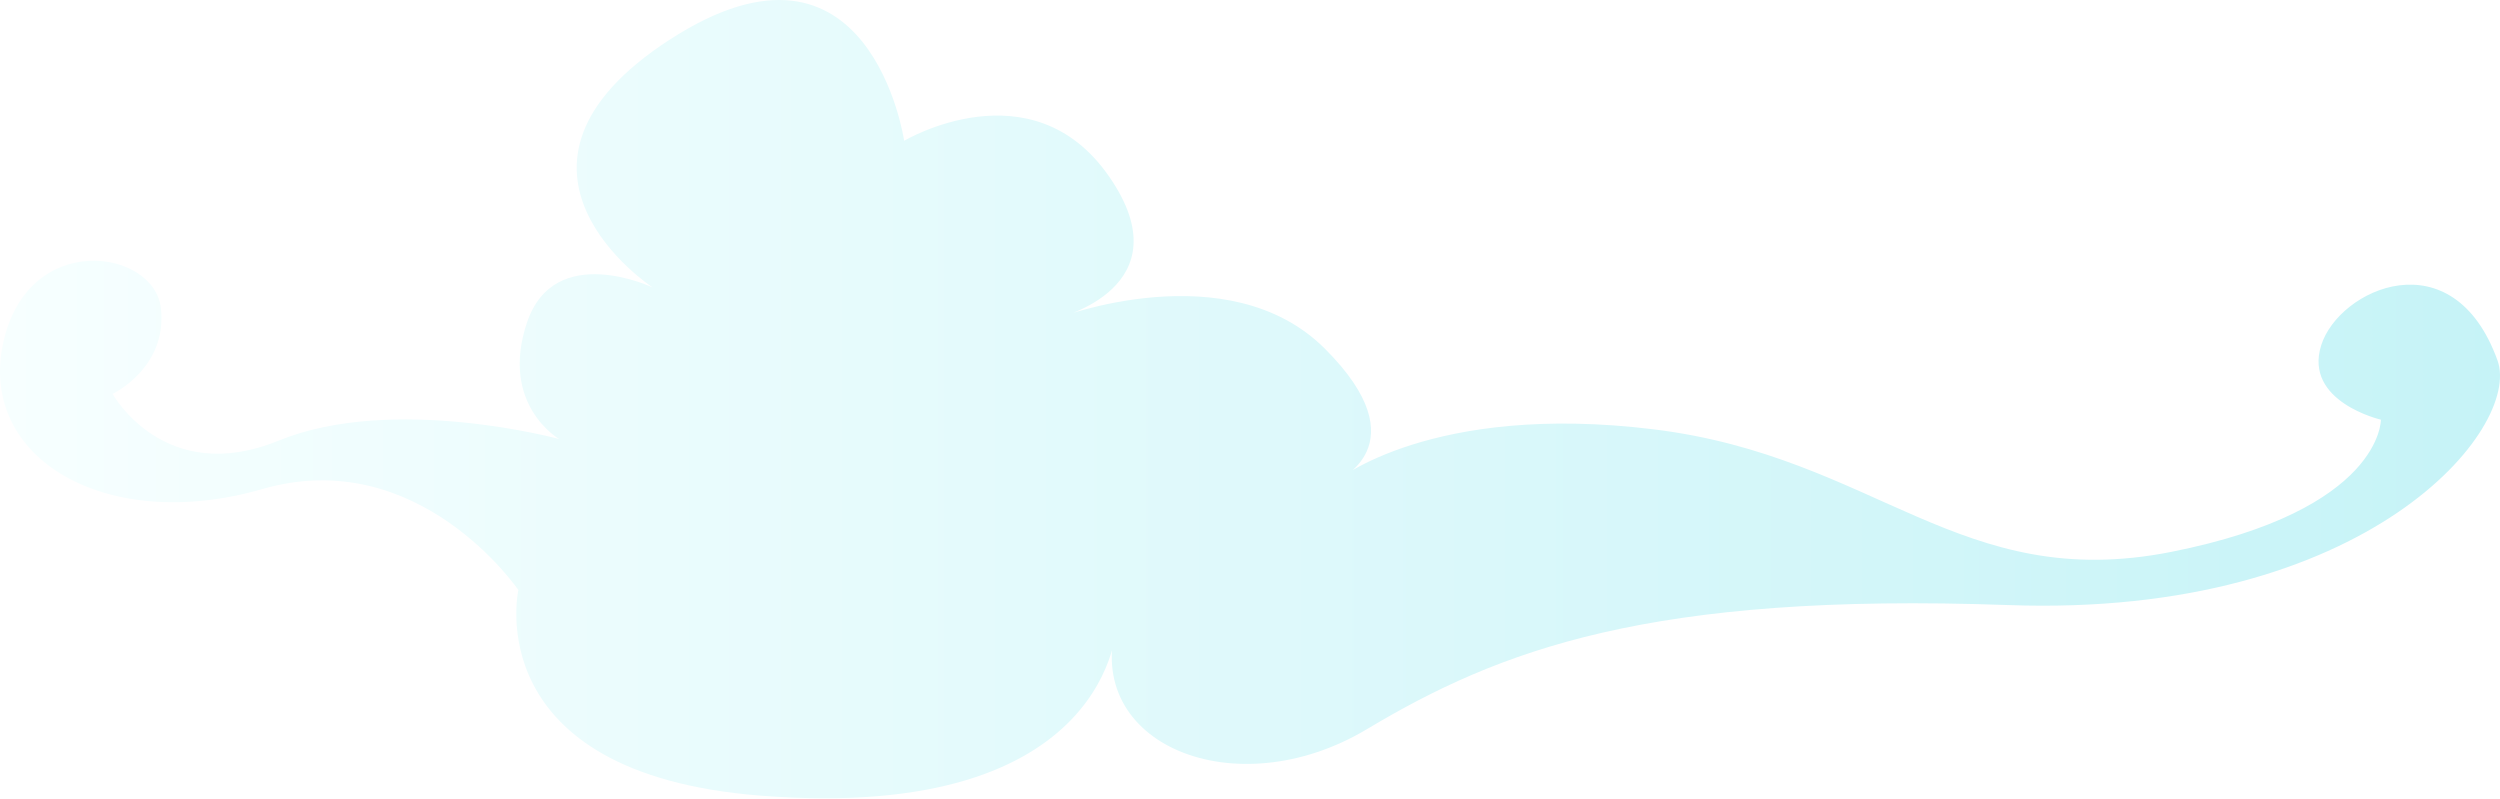
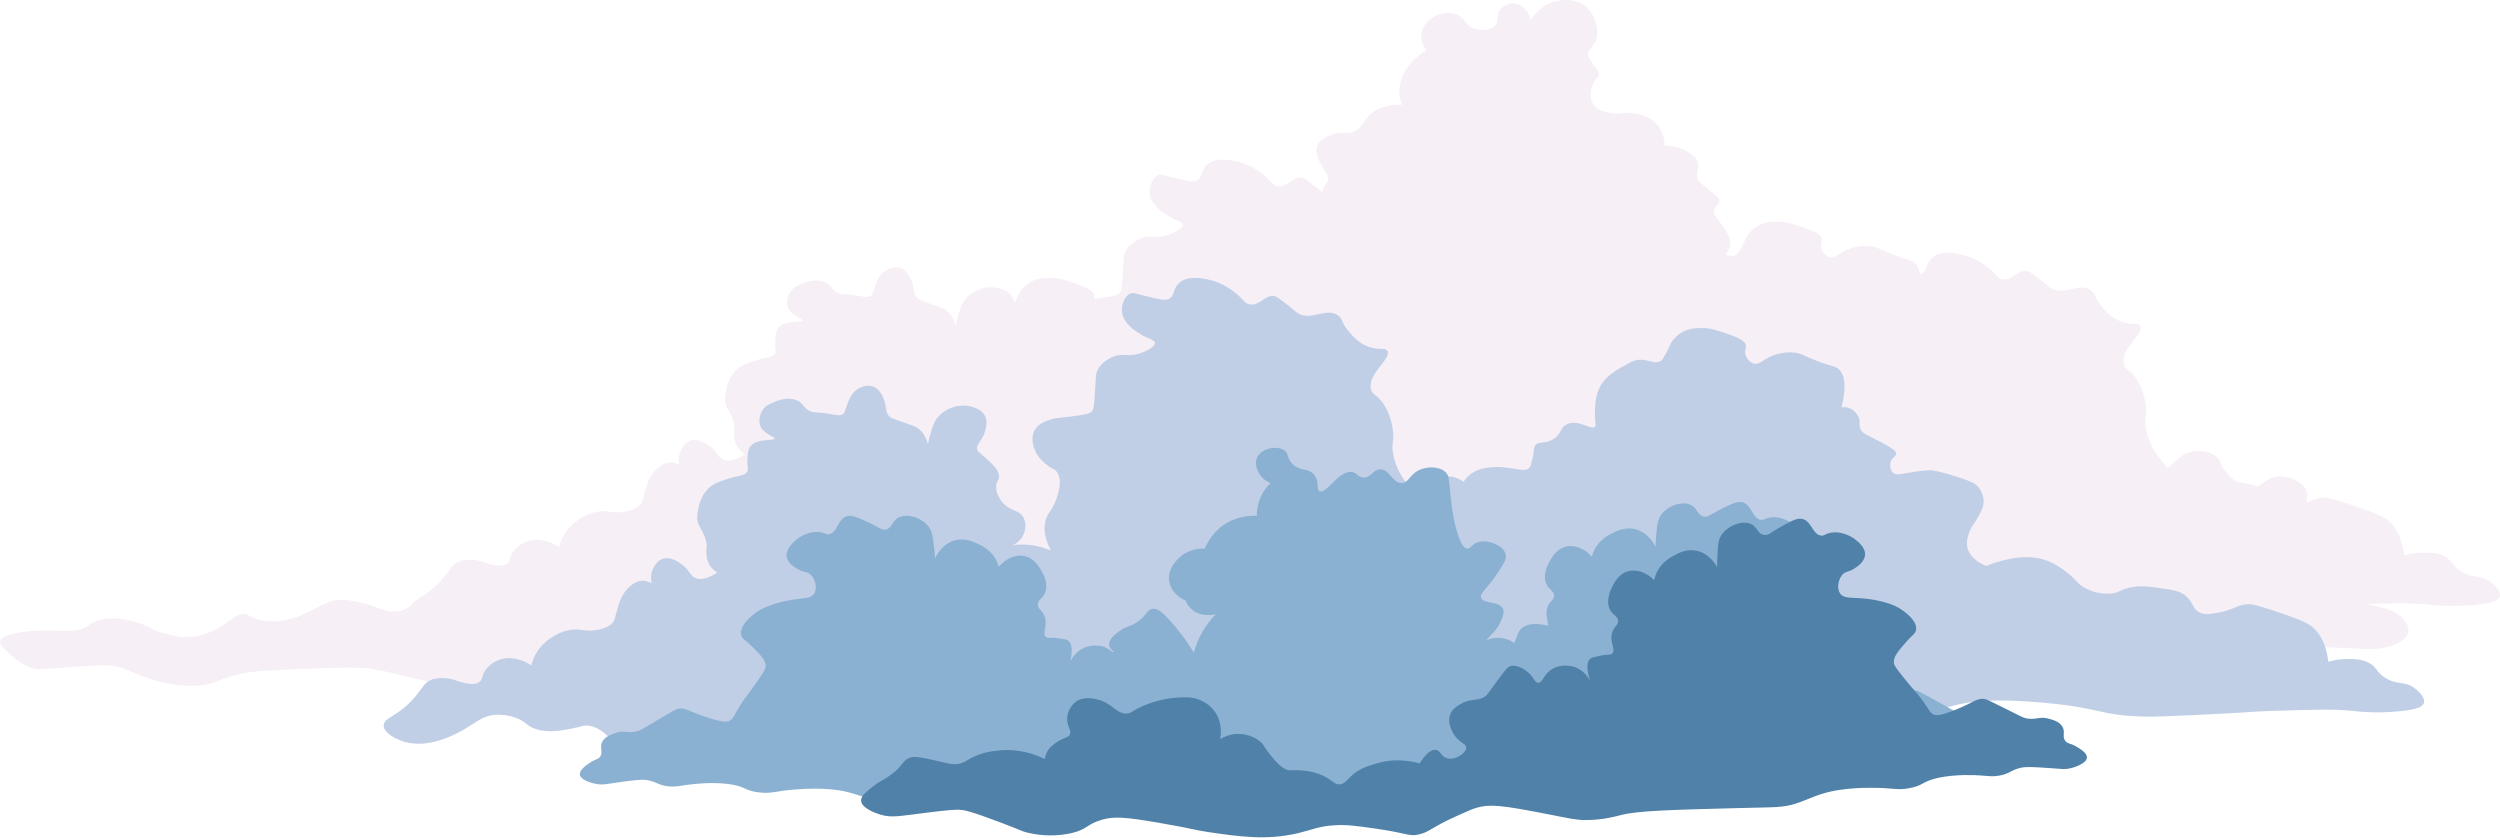
- <svg xmlns="http://www.w3.org/2000/svg" width="3001.128" height="958.315" viewBox="0 0 3001.128 958.315">
-   <defs>
-     <linearGradient id="a" y1="479.157" x2="3001.128" y2="479.157" gradientUnits="userSpaceOnUse">
-       <stop offset="0" stop-color="#f7ffff" />
-       <stop offset="1" stop-color="#c6f3f7" />
-     </linearGradient>
-   </defs>
-   <path d="M671.238,527.023S599.631,485.9,632.532,387.439,783.487,345.1,783.487,345.1,564.8,201.89,804.775,47.064,1085.4,168.989,1085.4,168.989s152.89-90.96,245.785,42.577-61.93,170.308-61.93,170.308,205.144-79.348,321.263,36.771,13.547,158.7,13.547,158.7,114.184-94.831,381.258-61.931,367.711,197.4,621.238,147.085,251.591-158.7,251.591-158.7-92.979-21.5-71.691-89.234,158.176-130.348,211.68,18.132c29.26,81.2-155.471,309.147-587.048,293.664s-611.561,54.189-770.257,149.02S1298.282,892.8,1340.859,747.65c0,0-3.581,240.77-427.706,207.511C573.1,928.5,622.271,708.319,622.271,708.319s-119.406-175.49-307.132-121.3S-25.477,550.247,3.553,412.839s181.92-114.184,189.661-42.577-58.059,102.572-58.059,102.572,61.93,112.249,199.338,56.125S671.238,527.023,671.238,527.023Z" fill="url(#a)" />
+ <svg xmlns="http://www.w3.org/2000/svg" width="2502.2" height="838.032" viewBox="0 0 2502.2 838.032">
+   <g>
+     <path d="M2493.789,583.189c-10.589-8.739-17.835-3.469-30.112-10.949-10.353-6.308-8.561-12.1-19.161-16.425-6.867-2.8-13.5-2.766-19.162-2.737a71.14,71.14,0,0,0-19.161,2.737c-1.8-18.816-9.686-28.686-13.687-32.848-6.39-6.646-18.859-10.818-43.8-19.162-17.017-5.693-20.93-5.872-24.636-5.475-6.346.68-9.765,2.8-15.447,4.943-.215-4.3,1.229-6.557.514-10.092-1.789-8.848-15.277-16.614-27.374-16.424-11.53.18-15.459,7.489-22.844,10.11-4.9-2.373-11.222-3.356-21-4.754a52.5,52.5,0,0,1-10.906-10.831c-5.362-7.18-3.578-9.562-8.213-13.687-8.288-7.379-22.922-7.711-32.848-2.737-2.031,1.017-6.828,5.24-16.425,13.686-8.611-10.688-9.336-11.38-10.949-13.686a65.921,65.921,0,0,1-10.949-27.374c-1.511-10.477,1.5-10.4,0-21.9a61.317,61.317,0,0,0-8.212-24.637c-6.918-11.288-11.927-9.909-13.687-16.424-4.1-15.167,20.878-30.661,16.424-38.323-2.422-4.166-9.9.238-21.9-5.475-7.91-3.767-12.941-9.629-16.424-13.687-8.608-10.027-5.848-12.741-10.95-16.424-12.073-8.716-27.547,6.466-41.061-2.738-2.747-1.87-4.763-4.307-13.687-10.949-4.561-3.395-6.868-5.1-8.212-5.475-9.5-2.649-14.581,9.055-24.636,8.212-7.569-.634-7.444-7.5-21.9-16.424a61.339,61.339,0,0,0-19.162-8.212c-6.58-1.494-21.115-4.794-30.111,2.737-7.11,5.952-4.242,13.214-10.95,16.424a6.732,6.732,0,0,1-1.487.5c-.847-5.989-3.057-9.543-5.479-11.775-3.549-3.27-5.656-1.953-21.9-8.212-14.1-5.431-14.982-7.375-21.9-8.212a48.454,48.454,0,0,0-21.9,2.738c-10.366,4.012-13.3,9.75-19.162,8.212-3.961-1.039-7.036-4.816-8.212-8.212-1.669-4.82,1.132-7,0-10.95-.381-1.331-1.893-5.242-19.162-10.949-11.132-3.68-16.7-5.519-24.636-5.475-5.705.031-14.108.078-21.9,5.475a30.185,30.185,0,0,0-8.212,8.212c-2.4,3.617-2.483,5.593-5.475,10.949-2.7,4.826-4.044,7.239-5.474,8.212-3.309,2.251-6.971,1.359-11.243.3,5.122-6.623,5.016-11.513,4.841-13.316-.509-5.221-4.111-10.459-8.213-16.424-5.216-7.587-8.489-9.454-8.211-13.687.35-5.333,5.812-6.457,5.474-10.95-.219-2.907-2.618-3.924-10.949-10.949-6.653-5.61-10-8.465-10.95-10.95-2.469-6.449,2.268-9.688,0-16.424-1.84-5.465-6.65-8.361-10.95-10.95a40.194,40.194,0,0,0-21.9-5.474c-.154-4.874-1.272-14.375-8.213-21.9-9.029-9.79-22.771-10.658-27.373-10.949-8.531-.539-10.424,1.659-19.162,0-5.593-1.062-12.453-2.365-16.424-8.212-3.807-5.606-2.912-12.371-2.738-13.687A24.913,24.913,0,0,1,1595,82.923c2.91-5.638,5.174-5.37,5.474-8.212.356-3.368-2.751-4.437-8.212-13.687-1.729-2.929-2.593-4.393-2.737-5.475-.794-5.954,5.616-8.544,8.212-16.424,1.715-5.206.793-9.766,0-13.687-.532-2.632-2.508-12.4-10.95-19.162C1576.158-2.237,1562.941.161,1559.415.8c-16.848,3.058-25.694,16.5-27.374,19.162-1.886-9.167-8.74-15.782-16.425-16.424a16.618,16.618,0,0,0-13.686,5.475c-5,5.9-1.076,11.437-5.475,16.424-4.7,5.334-14.915,5.484-21.9,2.737-9.04-3.555-7.955-10.108-16.424-13.687-8.766-3.7-20.169-1.012-27.374,5.475-1.942,1.748-8.26,7.436-8.212,16.424a21.2,21.2,0,0,0,5.474,13.687c-3.735,2.271-18.721,11.815-24.636,27.374a36.229,36.229,0,0,0-2.737,16.424,34.385,34.385,0,0,0,2.737,10.95c-15.648-.475-24.694,3.943-30.111,8.212-9.409,7.415-9.271,15.482-19.162,19.162-8.183,3.044-11.845-1.15-21.9,2.737-3.871,1.5-11.381,4.4-13.687,10.95-2.771,7.869,3.086,17.835,5.475,21.9,3.147,5.354,5.613,6.995,5.475,10.949-.154,4.373-3.256,4.851-5.475,10.95a22.728,22.728,0,0,0-.776,2.661c-2.067-1.766-4.942-4.311-10.82-8.687-4.561-3.4-6.869-5.1-8.212-5.474-9.5-2.65-14.581,9.055-24.637,8.212-7.567-.635-7.443-7.5-21.9-16.425a61.344,61.344,0,0,0-19.161-8.212c-6.58-1.494-21.115-4.793-30.111,2.738-7.111,5.952-4.243,13.213-10.95,16.424-3.581,1.714-9.736.253-21.9-2.737-11.409-2.806-13.311-4.078-16.424-2.738-5.991,2.578-9.31,11.747-8.212,19.162,1.7,11.458,13.944,18.78,19.161,21.9,8.16,4.878,13.432,5.14,13.687,8.212.352,4.245-9.288,8.923-16.424,10.949-11.585,3.29-15.091-.825-24.637,2.738-1.747.652-11.777,4.4-16.424,13.687-1.809,3.618-1.484,5.442-2.737,24.636-.844,12.923-1.152,14.574-2.738,16.424-1.667,1.947-4.092,3.35-21.9,5.475-1.46.175-2.766.323-3.954.453a8.636,8.636,0,0,0,.068-4.53c-.382-1.331-1.893-5.242-19.162-10.95-11.133-3.679-16.7-5.519-24.637-5.474-5.7.031-14.107.078-21.9,5.474a30.23,30.23,0,0,0-8.212,8.212c-2.395,3.618-2.482,5.593-5.475,10.95-.144.259-.27.484-.407.729a14.276,14.276,0,0,0-1.181-4.864c-4.093-9.192-16.919-10.688-19.161-10.949a31.184,31.184,0,0,0-16.424,2.737,31.514,31.514,0,0,0-13.687,10.95c-2.362,3.478-3.4,6.881-5.475,13.686A110.153,110.153,0,0,0,956.545,326c-2.844-9.822-7.345-14.223-10.95-16.424-2.4-1.463-4.162-1.812-21.9-8.212-2.7-.973-4.071-1.484-5.475-2.738-4.461-3.982-2.858-9.125-5.475-16.424-.964-2.69-3.961-11.049-10.949-13.687-6.657-2.513-14.817.965-19.162,5.475-4.389,4.556-6.855,12.212-8.212,16.424-.833,2.588-1.151,4.173-2.737,5.475-2.869,2.353-6.76,1.211-13.687,0-14.379-2.515-14.148-.487-19.162-2.738-8.2-3.679-6.395-8.013-13.687-10.949-9.891-3.982-20.739.961-24.636,2.737-3.342,1.523-5.883,2.716-8.213,5.475-4.385,5.195-6.007,13.559-2.737,19.162,1.257,2.153,3.037,3.554,5.475,5.474,4.974,3.917,8.295,4.333,8.212,5.475-.2,2.7-18.662-.672-24.636,8.212-2.268,3.374-2.485,8.141-2.738,13.687-.336,7.392,1.3,8.309,0,10.95-2.407,4.9-8.99,3.7-21.9,8.212-7.611,2.661-12,4.195-16.424,8.212-8.325,7.556-10.225,17.941-10.95,21.9-.879,4.806-1.632,8.923,0,13.687,1.221,3.563,2.731,4.436,5.475,10.95a34.231,34.231,0,0,1,2.738,8.212c.794,4.7-.392,5.579,0,10.949a25.37,25.37,0,0,0,2.737,10.95,21.461,21.461,0,0,0,8.212,8.212c-11.2,7.341-17.839,7.2-21.9,5.475-5.792-2.459-5.563-7.8-13.687-13.687-3.276-2.373-11.282-8.171-19.161-5.475-7.959,2.724-10.6,12.339-10.95,13.687a22.324,22.324,0,0,0,0,10.95,16.768,16.768,0,0,0-8.212-2.738c-9.942-.446-18.34,9.322-21.9,16.425-2.036,4.062-3.466,9.2-5.475,16.424-1.44,5.177-1.491,6.311-2.737,8.212-.942,1.436-4.363,6.05-16.425,8.212-13.341,2.392-15.65-2.1-27.374,0a47.9,47.9,0,0,0-19.161,8.212,46.673,46.673,0,0,0-16.424,19.162,43.172,43.172,0,0,0-2.738,8.212,38.008,38.008,0,0,0-10.949-5.475c-3.443-1.067-12.229-3.79-21.9,0a29.451,29.451,0,0,0-13.687,10.95c-3.737,5.786-2.056,8.41-5.475,10.949-4.943,3.673-13.029,1.584-19.162,0-4.528-1.17-4.33-1.778-8.212-2.737a39.41,39.41,0,0,0-19.162,0c-8.566,2.51-10.241,9-19.161,19.162-14.727,16.779-27.539,18.9-29.767,25.1-5.31,3.38-8.828,6.467-17.918,6.408-13.637-.088-17.683-7.111-43.8-10.949-5.933-.872-10.74-1.247-16.425,0-2.762.605-5.646,1.575-19.161,8.212-8.315,4.082-8.541,4.362-10.95,5.474-2.728,1.26-30.09,13.469-52.01,2.738-3.4-1.663-3.338-2.249-5.475-2.738-9.6-2.192-15.837,8.469-32.848,16.425a64.214,64.214,0,0,1-16.425,5.475c-13.529,2.45-24.619-.475-32.848-2.738-15.022-4.131-13.639-7.082-27.374-10.949-9.393-2.645-21.722-6.116-35.586-2.738-13.568,3.307-13.735,9.549-27.374,10.95-2.531.26-2.6.052-21.9,0-8.315-.023-12.473-.034-13.687,0-11.591.325-36.935,2.97-38.323,10.949-.468,2.689,2.426,5.443,8.212,10.95,2.636,2.509,10.077,9.59,19.162,13.687,11.627,5.243,18.569,2.27,54.747,0,23-1.444,28.584-.768,32.849,0,12.949,2.33,15.717,5.855,30.111,10.949,6.949,2.46,29.856,10.344,54.748,8.212,16.144-1.382,16.772-5.578,38.323-10.949,14.08-3.509,30.565-4.212,62.96-5.475,37.677-1.469,56.515-2.2,71.172,0,11.178,1.68,23.876,4.77,49.273,10.95,22.151,5.389,31.125,8.212,46.535,8.212a164.384,164.384,0,0,0,30.111-2.738c12.239-2.542,15.425-5.053,24.637-5.474,2.759-.127,11.9-.332,27.374,5.474,23.058,8.651,21.9,16.279,38.323,21.9,23.248,7.957,45.766-.416,52.01-2.737a87.621,87.621,0,0,0,27.374-16.424c3.236,5.721,10.9,17.261,24.636,21.9,13.078,4.417,24.976.318,41.061-5.475,23.547-8.48,23.148-14.373,43.8-21.9,20.846-7.6,38.947-8.043,49.273-8.212,18.313-.3,31.955,2.491,46.536,5.475,21.4,4.379,21.893,6.883,41.06,10.949,24.323,5.16,43.6,5.386,57.486,5.475,28.194.181,42.291.271,54.747-5.475,7.482-3.451,12.487-7.347,21.9-8.212,14.431-1.326,25.637,5.724,30.111,8.212,16.068,8.937,37.311,10.208,59.133,8.065a6.164,6.164,0,0,0-.171,1.689c.282,7.737,13.074,14.047,21.9,16.424,25.413,6.845,53.069-9.468,60.222-13.687,11-6.487,17.585-12.881,30.112-13.687a51.848,51.848,0,0,1,19.161,2.738c10.791,3.671,10.219,7.458,19.162,10.949,12.766,4.985,26.724,2.262,38.323,0,9.7-1.891,11.039-3.5,16.424-2.737,11.219,1.587,19.089,10.5,21.9,13.687,7.494,8.488,5.172,11.512,10.95,16.424,9.625,8.183,23.742,6.317,30.111,5.475,4.126-.546,18.247-2.9,30.111-13.687,7.428-6.752,6.949-10.423,13.687-13.687a29.45,29.45,0,0,1,24.637,0c7.478,3.584,6.586,7.705,16.424,13.687,5.725,3.481,10.785,6.558,16.424,5.475,6.54-1.256,7.4-6.869,16.424-13.687,2.159-1.632,8.687-6.565,16.425-8.212,12.293-2.618,17.129,5.3,41.06,10.949,10.223,2.413,15.333,3.62,21.9,2.738,15.333-2.061,16.582-11.434,30.111-13.687,11.179-1.863,13.964,3.93,35.586,8.212,6.731,1.333,14.524,1.8,30.111,2.737,28.446,1.709,42.856,2.457,52.01-2.737,6.8-3.858,7.473-6.889,16.424-10.95a63.94,63.94,0,0,1,24.637-5.475c13.744-.331,17.017,3.876,38.323,5.475,7.048.529,10.635.778,13.687,0,11.413-2.907,13.539-11.706,24.637-19.161,11.414-7.669,23.639-8.086,27.374-8.213,14.427-.491,16.48,5.8,38.323,10.95,8.3,1.956,21.626,4.973,38.323,2.737,8.751-1.171,20.035-2.82,30.111-10.949,8.1-6.536,7.8-11.11,13.687-16.424,11.5-10.378,28.924-7.618,46.536-5.475,0,0,42.309,5.147,82.121,5.475,23.939.2,42.077.345,65.7-5.475,17.487-4.309,24.551-8.581,43.8-10.95,11.035-1.358,22.106-.924,43.8,0,40.837,1.739,61.256,2.609,62.959,2.738,8.363.631,23.649,1.9,38.324-5.475,8.351-4.2,10.395-8.123,10.949-10.95,1.216-6.206-3.824-11.841-5.475-13.687-7.207-8.057-18.184-10.543-32.848-13.687-1.7-.363-3.194-.655-4.544-.917,31.028-.936,48.662-1.152,63.275.592a220.036,220.036,0,0,0,49.273,0c12.629-1.416,20.559-3.464,21.9-8.212C2503.582,591.272,2495.276,584.416,2493.789,583.189Z" fill="#f6eff6" />
+     <path d="M2417.887,689.684c-10.587-8.739-17.834-3.47-30.111-10.95-10.353-6.308-8.561-12.1-19.162-16.424-6.866-2.8-13.5-2.766-19.161-2.737a71.148,71.148,0,0,0-19.162,2.737c-1.8-18.817-9.686-28.687-13.687-32.849-6.388-6.645-18.858-10.817-43.8-19.161-17.017-5.694-20.931-5.872-24.636-5.475-9.756,1.045-12.588,5.485-27.374,8.212-8.967,1.654-13.979,2.507-19.162,0-7.5-3.629-6.174-9.854-13.687-16.424-5.886-5.148-13.049-6.17-27.374-8.212-9.692-1.382-18.859-2.69-30.111,0-9.155,2.188-8.875,4.437-16.424,5.474-13.59,1.868-24.752-4.01-27.374-5.474-8.512-4.753-8.074-8.233-19.161-16.425-4.591-3.391-10.7-7.906-19.162-10.949-17.564-6.318-34.191-2.314-43.8,0a101.384,101.384,0,0,0-16.425,5.475c-1.59-.584-16.787-6.407-19.161-19.162-1.28-6.877,1.565-13.638,2.737-16.424,2.23-5.3,3.9-5.662,8.212-13.687,3.441-6.406,5.161-9.608,5.475-13.687.671-8.713-4.691-15.466-5.475-16.424-1.344-1.645-4.448-4.975-24.636-10.95-12.687-3.754-19.03-5.632-24.636-5.475-7.73.217-20.593,2.5-21.9,2.738-7.1,1.275-10.824,2.318-13.687,0-2.893-2.341-3.824-7.234-2.738-10.95,1.381-4.726,5.335-5.187,5.475-8.212.125-2.71-2.918-5.122-13.687-10.95-15.973-8.643-19.661-8.956-21.9-13.686-2.5-5.294.748-7.789-2.737-13.687-.824-1.394-4.368-6.944-10.95-8.213a14.775,14.775,0,0,0-5.475,0c6.124-24.066,2.117-33.85-2.737-38.323-3.55-3.27-5.656-1.954-21.9-8.212-14.1-5.431-14.982-7.375-21.9-8.212a48.475,48.475,0,0,0-21.9,2.737c-10.366,4.013-13.3,9.75-19.162,8.212-3.961-1.039-7.036-4.815-8.212-8.212-1.669-4.82,1.132-7,0-10.949-.382-1.331-1.893-5.243-19.162-10.95-11.132-3.679-16.7-5.519-24.636-5.475-5.7.032-14.108.079-21.9,5.475a30.244,30.244,0,0,0-8.211,8.212c-2.395,3.618-2.482,5.593-5.475,10.95-2.7,4.826-4.044,7.239-5.475,8.212-6.848,4.659-15.2-4.143-27.374,0a39.662,39.662,0,0,0-5.474,2.737c-12.183,6.669-21.6,11.824-27.374,21.9-4.5,7.849-5.194,15.9-5.475,19.162a96.035,96.035,0,0,0,0,16.424c.377,3.587.732,4.527,0,5.475-3.282,4.249-16.211-7.091-27.374-2.737-8.353,3.258-6.067,11.541-16.424,16.424-7.862,3.707-13.241.85-16.425,5.475-2,2.9-.529,4.974-2.737,13.687-1.2,4.745-1.8,7.118-2.737,8.212-5.513,6.459-18.917-2.78-41.061,0-8.959,1.125-13.516,3.484-16.424,5.475a29.552,29.552,0,0,0-8.71,8.877c-8.364-6.972-22.614-7.216-32.349-2.338-2.03,1.018-6.829,5.241-16.424,13.687-8.612-10.688-9.337-11.38-10.95-13.687a65.908,65.908,0,0,1-10.949-27.373c-1.511-10.477,1.5-10.4,0-21.9a61.323,61.323,0,0,0-8.213-24.637c-6.917-11.288-11.926-9.909-13.687-16.424-4.1-15.167,20.879-30.661,16.425-38.323-2.422-4.166-9.9.237-21.9-5.475-7.91-3.768-12.941-9.629-16.425-13.687-8.607-10.027-5.848-12.741-10.949-16.424-12.073-8.716-27.547,6.466-41.061-2.738-2.747-1.87-4.764-4.307-13.687-10.949-4.561-3.395-6.868-5.1-8.212-5.475-9.5-2.649-14.581,9.055-24.636,8.212-7.569-.634-7.444-7.5-21.9-16.424a61.32,61.32,0,0,0-19.161-8.212c-6.58-1.494-21.115-4.794-30.111,2.737-7.11,5.952-4.242,13.214-10.95,16.424-3.58,1.714-9.736.254-21.9-2.737-11.409-2.8-13.311-4.077-16.424-2.737-5.991,2.577-9.31,11.746-8.212,19.161,1.7,11.458,13.944,18.78,19.161,21.9,8.16,4.878,13.432,5.141,13.687,8.212.352,4.246-9.287,8.923-16.424,10.95-11.585,3.29-15.091-.826-24.636,2.737-1.748.653-11.778,4.4-16.425,13.687-1.809,3.618-1.484,5.442-2.737,24.637-.844,12.922-1.152,14.573-2.738,16.424-1.667,1.946-4.092,3.35-21.9,5.475-12.833,1.531-14.343,1.133-19.161,2.737-5.8,1.932-12.831,4.273-16.425,10.95-4.211,7.825-.975,16.536,0,19.161,3.18,8.557,10.031,13.686,13.687,16.425,5.225,3.911,6.105,2.909,8.212,5.474,6.5,7.912,1.818,21.933,0,27.374-4.167,12.477-8.651,13.2-10.949,21.9-1.663,6.294-1.993,16.048,5.475,30.111a70.467,70.467,0,0,0-38.323-5.474,21.681,21.681,0,0,0,10.949-10.95c.36-.839,3.721-8.991,0-16.424-4.492-8.974-13.693-5.685-21.9-16.425-1.392-1.821-6.564-8.59-5.475-16.424.62-4.456,2.611-4.551,2.737-8.212.225-6.484-5.823-12-13.687-19.162-6.144-5.6-7.642-5.645-8.211-8.212-1.268-5.707,5.475-8.464,8.211-19.161.915-3.574,2.225-8.693,0-13.687-4.093-9.193-16.918-10.688-19.161-10.95a31.182,31.182,0,0,0-16.424,2.738,31.509,31.509,0,0,0-13.687,10.949c-2.362,3.478-3.4,6.881-5.475,13.687a110.146,110.146,0,0,0-2.737,10.949c-2.844-9.822-7.345-14.222-10.95-16.424-2.4-1.463-4.162-1.812-21.9-8.212-2.695-.972-4.071-1.484-5.475-2.737-4.461-3.982-2.858-9.126-5.475-16.425-.964-2.69-3.961-11.049-10.949-13.686-6.657-2.513-14.817.965-19.162,5.474-4.389,4.556-6.855,12.212-8.212,16.425-.833,2.587-1.15,4.173-2.737,5.474-2.869,2.353-6.76,1.212-13.687,0-14.379-2.514-14.148-.486-19.162-2.737-8.2-3.68-6.4-8.014-13.687-10.95-9.891-3.982-20.739.962-24.636,2.738-3.342,1.523-5.883,2.715-8.212,5.475-4.386,5.2-6.008,13.559-2.738,19.161,1.257,2.154,3.037,3.555,5.475,5.475,4.974,3.917,8.295,4.332,8.212,5.475-.2,2.7-18.662-.672-24.636,8.212-2.268,3.373-2.485,8.14-2.738,13.687-.336,7.392,1.3,8.308,0,10.949-2.407,4.9-8.99,3.7-21.9,8.212-7.611,2.662-12,4.2-16.424,8.213-8.325,7.555-10.225,17.94-10.949,21.9-.88,4.806-1.633,8.922,0,13.687,1.221,3.563,2.73,4.435,5.474,10.949a34.246,34.246,0,0,1,2.738,8.212c.794,4.7-.392,5.579,0,10.95a25.37,25.37,0,0,0,2.737,10.949,21.455,21.455,0,0,0,8.212,8.212c-11.205,7.342-17.839,7.2-21.9,5.475-5.792-2.459-5.563-7.8-13.687-13.687-3.276-2.372-11.282-8.171-19.161-5.474-7.959,2.723-10.6,12.338-10.95,13.686a22.324,22.324,0,0,0,0,10.95,16.769,16.769,0,0,0-8.212-2.737c-9.942-.446-18.34,9.322-21.9,16.424-2.036,4.063-3.466,9.2-5.475,16.424-1.44,5.178-1.49,6.311-2.737,8.212-.942,1.436-4.363,6.05-16.425,8.212-13.341,2.392-15.65-2.1-27.373,0A47.913,47.913,0,0,0,551,638.739,46.661,46.661,0,0,0,534.571,657.9a43.289,43.289,0,0,0-2.738,8.212,38.01,38.01,0,0,0-10.949-5.474c-3.443-1.067-12.229-3.791-21.9,0A29.44,29.44,0,0,0,485.3,671.587c-3.737,5.787-2.056,8.41-5.475,10.95-4.943,3.672-13.029,1.584-19.162,0-4.528-1.17-4.33-1.779-8.212-2.738a39.405,39.405,0,0,0-19.161,0c-8.567,2.51-10.242,9-19.162,19.162-16.386,18.67-30.409,19.194-30.111,27.374.282,7.737,13.075,14.047,21.9,16.424,25.413,6.845,53.069-9.468,60.222-13.687,11-6.487,17.585-12.881,30.111-13.687a51.85,51.85,0,0,1,19.162,2.738c10.791,3.671,10.219,7.458,19.162,10.949,12.766,4.985,26.724,2.262,38.323,0,9.7-1.891,11.039-3.5,16.424-2.737,11.219,1.587,19.089,10.5,21.9,13.687,7.493,8.488,5.172,11.512,10.95,16.424,9.625,8.183,23.742,6.317,30.111,5.475,4.126-.546,18.247-2.9,30.111-13.687,7.428-6.752,6.948-10.423,13.687-13.687a29.45,29.45,0,0,1,24.637,0c7.478,3.583,6.586,7.7,16.424,13.687,5.725,3.481,10.786,6.558,16.424,5.475,6.54-1.257,7.4-6.869,16.425-13.687,2.158-1.632,8.687-6.565,16.424-8.212,12.293-2.618,17.129,5.3,41.06,10.949,10.223,2.413,15.333,3.62,21.9,2.737,15.334-2.06,16.583-11.433,30.112-13.686,11.179-1.863,13.964,3.93,35.586,8.212,6.731,1.333,14.524,1.8,30.111,2.737,28.446,1.709,42.856,2.457,52.01-2.737,6.8-3.858,7.472-6.889,16.425-10.95a63.914,63.914,0,0,1,24.636-5.475,53.152,53.152,0,0,1,6.718.237c7.545,1.723,16.762,3.965,28.866,6.911,22.151,5.389,31.126,8.212,46.535,8.212a164.37,164.37,0,0,0,30.111-2.738c12.24-2.542,15.425-5.053,24.637-5.474,2.759-.127,11.9-.332,27.374,5.474,23.059,8.65,21.9,16.279,38.323,21.9,23.248,7.956,45.767-.416,52.01-2.737a87.621,87.621,0,0,0,27.374-16.424c3.236,5.72,10.905,17.261,24.637,21.9,13.077,4.417,24.976.318,41.061-5.475,23.546-8.48,23.148-14.373,43.8-21.9,20.845-7.6,38.946-8.043,49.273-8.212,18.312-.3,31.954,2.491,46.535,5.475,21.4,4.379,21.893,6.883,41.061,10.949,24.323,5.16,43.6,5.386,57.485,5.475,28.194.181,42.292.271,54.747-5.475,7.482-3.451,12.487-7.347,21.9-8.212,14.43-1.326,25.636,5.723,30.11,8.212,33.371,18.56,89.052,4.1,125.92-5.475,19.328-5.019,17.4-6.5,60.222-19.161,25.869-7.651,39.067-11.521,52.011-13.687,8.232-1.378,28.848-4.349,76.647,0,57.95,5.272,54.591,12.092,95.808,13.687,15.942.617,38-.5,82.121-2.738,32.468-1.645,30.194-2.128,49.273-2.737,43.187-1.38,64.78-2.07,82.121,0a220.108,220.108,0,0,0,49.273,0c12.63-1.416,20.56-3.464,21.9-8.212C2427.681,697.767,2419.374,690.911,2417.887,689.684Z" fill="#c0cfe6" />
+     <path d="M2007.506,742.877c-5.967-3.8-8.443-2.894-10.616-6.1-3.083-4.549.577-8.336-1.942-13.823-2.538-5.525-8.977-7.619-13.19-8.988-9.725-3.162-12.166.569-21.862-1.265-3.839-.726-4.572-1.522-23.964-12.354-15.648-8.741-16.749-9.1-18.655-9.3-7.557-.8-9.787,2.861-27.96,9.35-16.9,6.035-20.577,4.874-22.179,4.2-4.688-1.968-4.461-5.148-12.716-17.188-4.784-6.977-5.144-6.323-15.29-20.078-9.357-12.684-10.043-14.585-9.983-17.029.142-5.794,4.368-10.307,12.037-18.5,8.062-8.609,10.978-8.878,11.722-13.032,1.541-8.611-9.234-17.254-12.558-19.92-5.368-4.306-11-6.89-18.655-9.305-26.08-8.224-38.619-2.793-43.251-10.727-3.281-5.62-.764-14.808,3.839-18.972,3.205-2.9,5.423-1.557,11.247-4.833,2.721-1.531,10.666-6,11.722-13.032,1.186-7.9-6.983-14.576-9.983-17.029-.766-.626-11.574-9.2-24.28-6.888-5.039.918-5.207,2.609-8.356,2.258-8.888-.989-8.916-14.609-18.181-17.5-5.075-1.585-10.829,1.255-22.337,6.934-10.105,4.987-12.313,8.134-16.871,7.25-6.5-1.26-6.093-8.454-13.032-11.721-9.445-4.448-25.273,1.78-30.851,11.925-2.481,4.513-2.987,10.243-4,21.705-.3,3.408-.42,6.245-.474,8.2-.946-1.972-7.324-14.732-20.914-17.661-9.291-2-16.927,1.673-22.178,4.2-3.571,1.719-12.046,5.941-17.346,15.449a33.923,33.923,0,0,0-3.207,8.04c-7.393-8.425-17.849-12.416-26.854-9.779-8.023,2.349-12.19,9.169-14.454,12.874-1.257,2.058-8.823,14.438-4.155,24.437,2.683,5.749,7.471,6.558,7.566,11.405.085,4.31-3.673,5.007-6.1,10.616-3.568,8.255.9,15.228,0,19.592-7.459-1.969-18.522-3.494-25.831,2.237-3.9,3.056-3.893,5.958-7.784,15.1a26.26,26.26,0,0,0-6.7-3.62c-.73-.266-11.435-3.991-21.258,1.062,5.291-7.2,9.744-9.067,13.838-18.021,2.5-5.471,4.478-9.8,2.737-13.687-3.7-8.257-19.682-4.6-21.9-10.949-1.613-4.623,6.043-8.892,16.425-24.637,6.327-9.6,9.465-14.491,8.211-19.162-2.564-9.551-20.305-16.042-30.111-10.949-4.294,2.23-5.163,5.693-8.212,5.475-5.287-.379-8.6-11.221-10.949-19.162-2.383-8.055-3.878-16.083-5.475-30.111-2.259-19.854-1.525-23.64-5.475-27.374-6.05-5.72-17.073-5.631-24.636-2.737-11.179,4.277-11.751,13.519-19.162,13.687-9.317.211-12.477-14.3-21.9-13.687-6.914.452-8.845,8.506-16.424,8.212-5.409-.21-6.047-4.375-10.95-5.475-12.951-2.905-25.991,22.233-32.848,19.162-3.826-1.714.161-9.569-5.475-16.425-5.975-7.267-14.287-3.1-21.9-10.949-5.662-5.838-3.206-10.353-8.212-13.687-7.453-4.964-23.521-2.034-27.374,8.212-2.677,7.118,1.579,15.011,5.475,19.162a22.234,22.234,0,0,0,8.212,5.475,45.767,45.767,0,0,0-8.212,10.949,46.739,46.739,0,0,0-5.475,21.9c-4.59-.238-20.841-.519-35.586,10.95a52.793,52.793,0,0,0-16.424,21.9c-2.784-.154-14.7-.5-24.637,8.212-2.581,2.265-13.151,11.539-10.949,24.636,2.224,13.232,15.54,18.809,16.424,19.162a22.617,22.617,0,0,0,5.475,8.212c9.316,8.8,23.029,5.847,24.636,5.475a87,87,0,0,0-21.9,38.323,212.169,212.169,0,0,0-24.636-32.848c-7.608-8.29-11.849-11.51-16.425-10.95-5.921.724-6.24,7.023-16.424,13.687-7.192,4.706-9.185,2.973-16.424,8.212-4.769,3.452-11.2,8.105-10.949,13.687.147,3.314,2.584,5.56,4.776,7.631q-.75,0-1.515,0a22.2,22.2,0,0,0-5.11-3.758c-10.164-5.4-21.309-1.2-22.051-.908a28.176,28.176,0,0,0-14.492,13.442l-.4.184c1.158-4.9,3.271-16.48-2.16-20.446-1.444-1.054-3.766-1.385-8.411-2.045-10.257-1.459-11.873.163-13.867-1.591-4.343-3.819,2.7-12.051-1.819-21.823-2.567-5.545-6.341-6.147-6.366-10.457-.028-4.848,4.738-5.779,7.274-11.594,4.412-10.115-3.465-22.3-4.775-24.324-2.357-3.646-6.7-10.358-14.776-12.5-9.069-2.407-19.42,1.847-26.6,10.458a33.839,33.839,0,0,0-3.41-7.956c-5.538-9.37-14.118-13.375-17.732-15-5.313-2.394-13.04-5.875-22.278-3.637C942.851,543.9,936.8,556.817,935.9,558.812c-.1-1.951-.3-4.784-.683-8.183-1.3-11.432-1.952-17.148-4.547-21.6-5.834-10-21.816-15.824-31.145-11.138-6.854,3.443-6.263,10.623-12.729,12.049-4.535,1-6.822-2.091-17.05-6.819-11.649-5.385-17.473-8.078-22.506-6.365-9.188,3.128-8.871,16.745-17.731,17.96-3.139.43-3.35-1.255-8.411-2.046-12.759-1.992-23.347,6.858-24.1,7.5-2.937,2.528-10.934,9.413-9.547,17.277,1.234,7,9.289,11.269,12.049,12.73,5.9,3.128,8.089,1.73,11.366,4.546,4.707,4.046,7.457,13.167,4.32,18.868-4.429,8.05-17.1,2.939-42.964,11.823-7.593,2.608-13.157,5.335-18.413,9.776-3.256,2.75-13.808,11.664-12.048,20.232.849,4.134,3.771,4.329,12.049,12.73,7.875,7.993,12.214,12.4,12.5,18.186.123,2.442-.515,4.359-9.546,17.277C746.981,697.63,746.6,696.985,742,704.082c-7.946,12.246-7.639,15.419-12.275,17.5-1.585.713-5.23,1.966-22.278-3.637-18.333-6.025-20.655-9.623-28.189-8.637-1.9.249-2.992.64-18.413,9.776-19.11,11.321-19.823,12.135-23.642,12.959-9.646,2.079-12.182-1.589-21.823,1.819-4.177,1.476-10.56,3.733-12.957,9.321-2.38,5.549,1.376,9.242-1.591,13.867-2.09,3.257-4.589,2.416-10.457,6.365-3.1,2.089-10.51,7.075-10,11.822.582,5.432,11.315,8.578,17.278,9.547,6.094.99,8.853-.026,21.823-1.82,14.635-2.023,21.952-3.034,27.279-2.274,10.536,1.5,11.589,5.246,22.506,6.364,7.023.72,10.538-.425,19.095-1.592,5.928-.808,24.068-2.962,41.146-.683,17.381,2.319,15.364,6.788,30.917,8.41,13.065,1.362,15.2-1.718,38.191-3.185a205.908,205.908,0,0,1,32.963,0c19.517,1.831,28.015,6.713,42.055,10.228,14.15,3.543,20.228,2.268,60.469.453,65.425-2.952,98.137-4.428,115.255-1.369,6.689,1.195,19.088,3.754,35.918,2.5,9.831-.733,14.186-2.247,37.736-8.64,1.518-.412,2.993-.811,4.436-1.2,6.192,3.234,9.73,4.691,12.741,3.525,2.509-.971,3.634-3.02,4.654-5.312,27.151,5.171,52.146,8.923,81.02,3.446.174-.033.332-.067.5-.1,15.221,6.44,17.656,9.431,26.677,10.774,10.12,1.507,9.72-1.859,43.192-9.1,1.464-.316,2.854-.616,4.212-.907,8.348,5.779,18.571,6.534,20.41,6.669a55.065,55.065,0,0,0,13.662-1c4.526,1.146,6.968,1.42,11.588.612,7.21-1.261,10.156-3.477,18.814-7.829,2.486.523,5.14,1.05,8.151,1.542a152.7,152.7,0,0,0,15.517,1.726,12.148,12.148,0,0,0,3.44,2.21c5.4,2.311,12,.851,18.29-2.384,17.562-1.274,34.553-5.029,52.774-9.057,3.244-.718,5.649-1.3,7.765-1.847,1.61.39,3.252.789,4.956,1.205,23.7,5.793,28.1,7.2,37.943,7.678,16.856.828,29.186-2.046,35.843-3.411,17.035-3.492,49.774-2.848,115.252-1.56,40.275.793,46.383,1.913,60.438-1.988,13.947-3.871,22.318-8.967,41.783-11.294a205.864,205.864,0,0,1,32.952-.836c23.018.882,25.233,3.907,38.259,2.213,15.506-2.016,13.377-6.432,30.693-9.193,17.015-2.712,35.2-1.019,41.15-.362,8.584.949,12.127,2,19.13,1.107,10.885-1.395,11.843-5.163,22.337-6.934,5.306-.9,12.647-.07,27.328,1.58,13.011,1.463,15.8,2.41,21.863,1.265,5.935-1.12,16.585-4.538,17.029-9.983C2018.193,749.682,2010.661,744.887,2007.506,742.877Z" fill="#8ab1d2" />
+     <path d="M872.944,787.77c-6.732,5.475-11.295,9.186-11.109,13.558.333,7.806,15.606,12.865,19,13.91,11.966,3.682,19.2,1.451,49.3-2.161,17.617-2.114,26.554-3.155,32.878-2.353,3.394.43,8.72,1.332,35.456,11.365,25.131,9.431,23.335,9.726,29.981,11.3a97.839,97.839,0,0,0,43.8.512c16.485-3.905,15.224-8.947,30.269-13.333,12.41-3.619,23.038-3.037,60.186,3.441,34.129,5.952,31.2,6.514,46.437,8.756,31.036,4.567,58.55,8.616,90.327,1.057,13.78-3.278,20.086-6.77,35.68-7.795,12.352-.812,22.078.52,41.026,3.217,33.9,4.827,33.745,8.212,43.731,5.987,11-2.451,11.783-6.689,38.544-18.712,10.062-4.521,15.092-6.781,19.257-7.988,13.133-3.806,24.164-2.9,71.1,6.307,23.946,4.695,28.4,5.894,38.257,5.923,16.876.05,29.06-3.388,35.647-5.058,16.856-4.273,49.59-5.138,115.058-6.867,40.269-1.063,46.422-.226,60.283-4.77,13.753-4.509,21.88-9.985,41.218-13.205a205.734,205.734,0,0,1,32.878-2.353c23.035-.18,25.386,2.74,38.321.448,15.4-2.728,13.066-7.042,30.237-10.6,16.872-3.492,35.12-2.639,41.09-2.256,8.618.552,12.206,1.443,19.16.224,10.809-1.895,11.592-5.7,21.994-7.956,5.259-1.139,12.63-.652,27.372.32,13.064.863,15.889,1.68,21.9.257,5.878-1.393,16.359-5.3,16.552-10.757.168-4.771-7.576-9.215-10.821-11.077-6.135-3.52-8.567-2.5-10.885-5.6-3.29-4.4.193-8.354-2.577-13.718-2.79-5.4-9.318-7.2-13.59-8.372-9.86-2.71-12.127,1.129-21.9-.256-3.868-.549-4.637-1.31-24.507-11.237-16.035-8.011-17.151-8.323-19.064-8.436-7.585-.445-9.645,3.309-27.5,10.629-16.605,6.806-20.33,5.816-21.962,5.218-4.773-1.75-4.693-4.936-13.494-16.583-5.1-6.75-5.43-6.08-16.2-19.353-9.931-12.24-10.7-14.107-10.756-16.551-.125-5.8,3.889-10.5,11.172-19.032,7.657-8.971,10.558-9.374,11.109-13.558,1.143-8.673-10.018-16.81-13.461-19.321-5.561-4.054-11.3-6.376-19.065-8.435-26.43-7.014-38.706-1.012-43.7-8.724-3.536-5.463-1.445-14.757,2.962-19.129,3.067-3.043,5.346-1.8,11.012-5.346,2.648-1.655,10.378-6.485,11.109-13.558.822-7.943-7.647-14.239-10.756-16.551-.794-.59-11.987-8.662-24.571-5.763-4.992,1.15-5.082,2.846-8.244,2.641-8.924-.578-9.58-14.183-18.968-16.647-5.142-1.349-10.759,1.752-21.994,7.955-9.864,5.447-11.925,8.693-16.519,8.02-6.551-.96-6.476-8.164-13.558-11.109-9.639-4.008-25.164,2.943-30.269,13.334-2.271,4.622-2.512,10.37-2.993,21.865-.144,3.419-.133,6.258-.1,8.212-1.037-1.926-8-14.379-21.706-16.679-9.374-1.573-16.832,2.451-21.961,5.218-3.488,1.882-11.76,6.49-16.616,16.231a33.93,33.93,0,0,0-2.833,8.179c-7.774-8.075-18.4-11.58-27.276-8.531-7.906,2.716-11.755,9.72-13.846,13.525-1.161,2.114-8.148,14.83-3.025,24.6,2.945,5.619,7.765,6.207,8.083,11.045.283,4.3-3.438,5.17-5.6,10.885-3.813,10.07,3.8,17.778-.256,21.9-1.864,1.892-3.592.39-13.718,2.577-4.586.991-6.879,1.486-8.244,2.642-5.707,4.828-1.441,18.381-.256,21.9-.967-1.863-5.742-10.576-16.263-13.878-.761-.239-12.178-3.634-21.93,2.481-8.507,5.335-9.142,13.766-13.846,13.526-3.788-.194-3.939-5.691-10.821-11.077-1.9-1.491-9.29-7.271-16.359-5.666-3.136.712-4.673,2.529-16.647,18.968-7.108,9.758-7.213,10-8.34,10.852-8.065,6.067-14.047,1.945-24.73,7.924-3.671,2.054-8.926,5-11.077,10.821-3.692,10,4.506,21.029,5.218,21.961,5.411,7.082,10.725,7.176,10.821,11.077.141,5.771-11.3,13.185-19.289,10.725-5.72-1.763-6.18-7.52-10.853-8.34-3.562-.625-8.811,1.752-16.583,13.494-9.856-2.707-24.887-5.055-41.058-.481-10.146,2.87-19.308,5.462-27.532,13.366-3.991,3.836-6.316,7.534-11.045,8.084-5.5.639-6.827-3.842-16.327-8.4-11.161-5.361-22.862-5.675-27.308-5.795-5.735-.154-5.547.529-8.211-.1-2.912-.682-8.116-2.664-18.968-16.647-6.641-8.556-5.04-8.261-8.084-11.045-9.951-9.1-23.051-8.581-24.539-8.5a34.868,34.868,0,0,0-16.487,5.283c.591-2.907,2.915-15.967-5.154-27.436a34.019,34.019,0,0,0-13.558-11.109c-8.3-3.942-15.652-3.578-24.6-3.026a102.727,102.727,0,0,0-38.448,10.5c-7.31,3.73-7.445,5-11.013,5.346-10.942,1.078-14.786-10.307-29.949-14.038-3.4-.838-13.991-3.442-21.93,2.481a22.365,22.365,0,0,0-8.4,16.327c-.427,8.574,4.928,11.828,2.545,16.455-1.8,3.5-5.054,1.992-13.782,8.052-5.557,3.859-7.479,6.722-8.307,8.115a21.966,21.966,0,0,0-2.833,8.18c-8.451-4.079-24.456-10.309-43.7-8.724-7.061.582-18.354,1.512-30.2,7.859-4.628,2.48-6.377,4.2-11.013,5.347-7.649,1.9-12.463-.408-24.6-3.026-13.448-2.9-20.172-4.349-24.6-3.025-9.059,2.707-7.3,8.818-22.122,18.9C882.9,781.5,880.037,782,872.944,787.77Z" fill="#5081a9" />
+   </g>
</svg>
